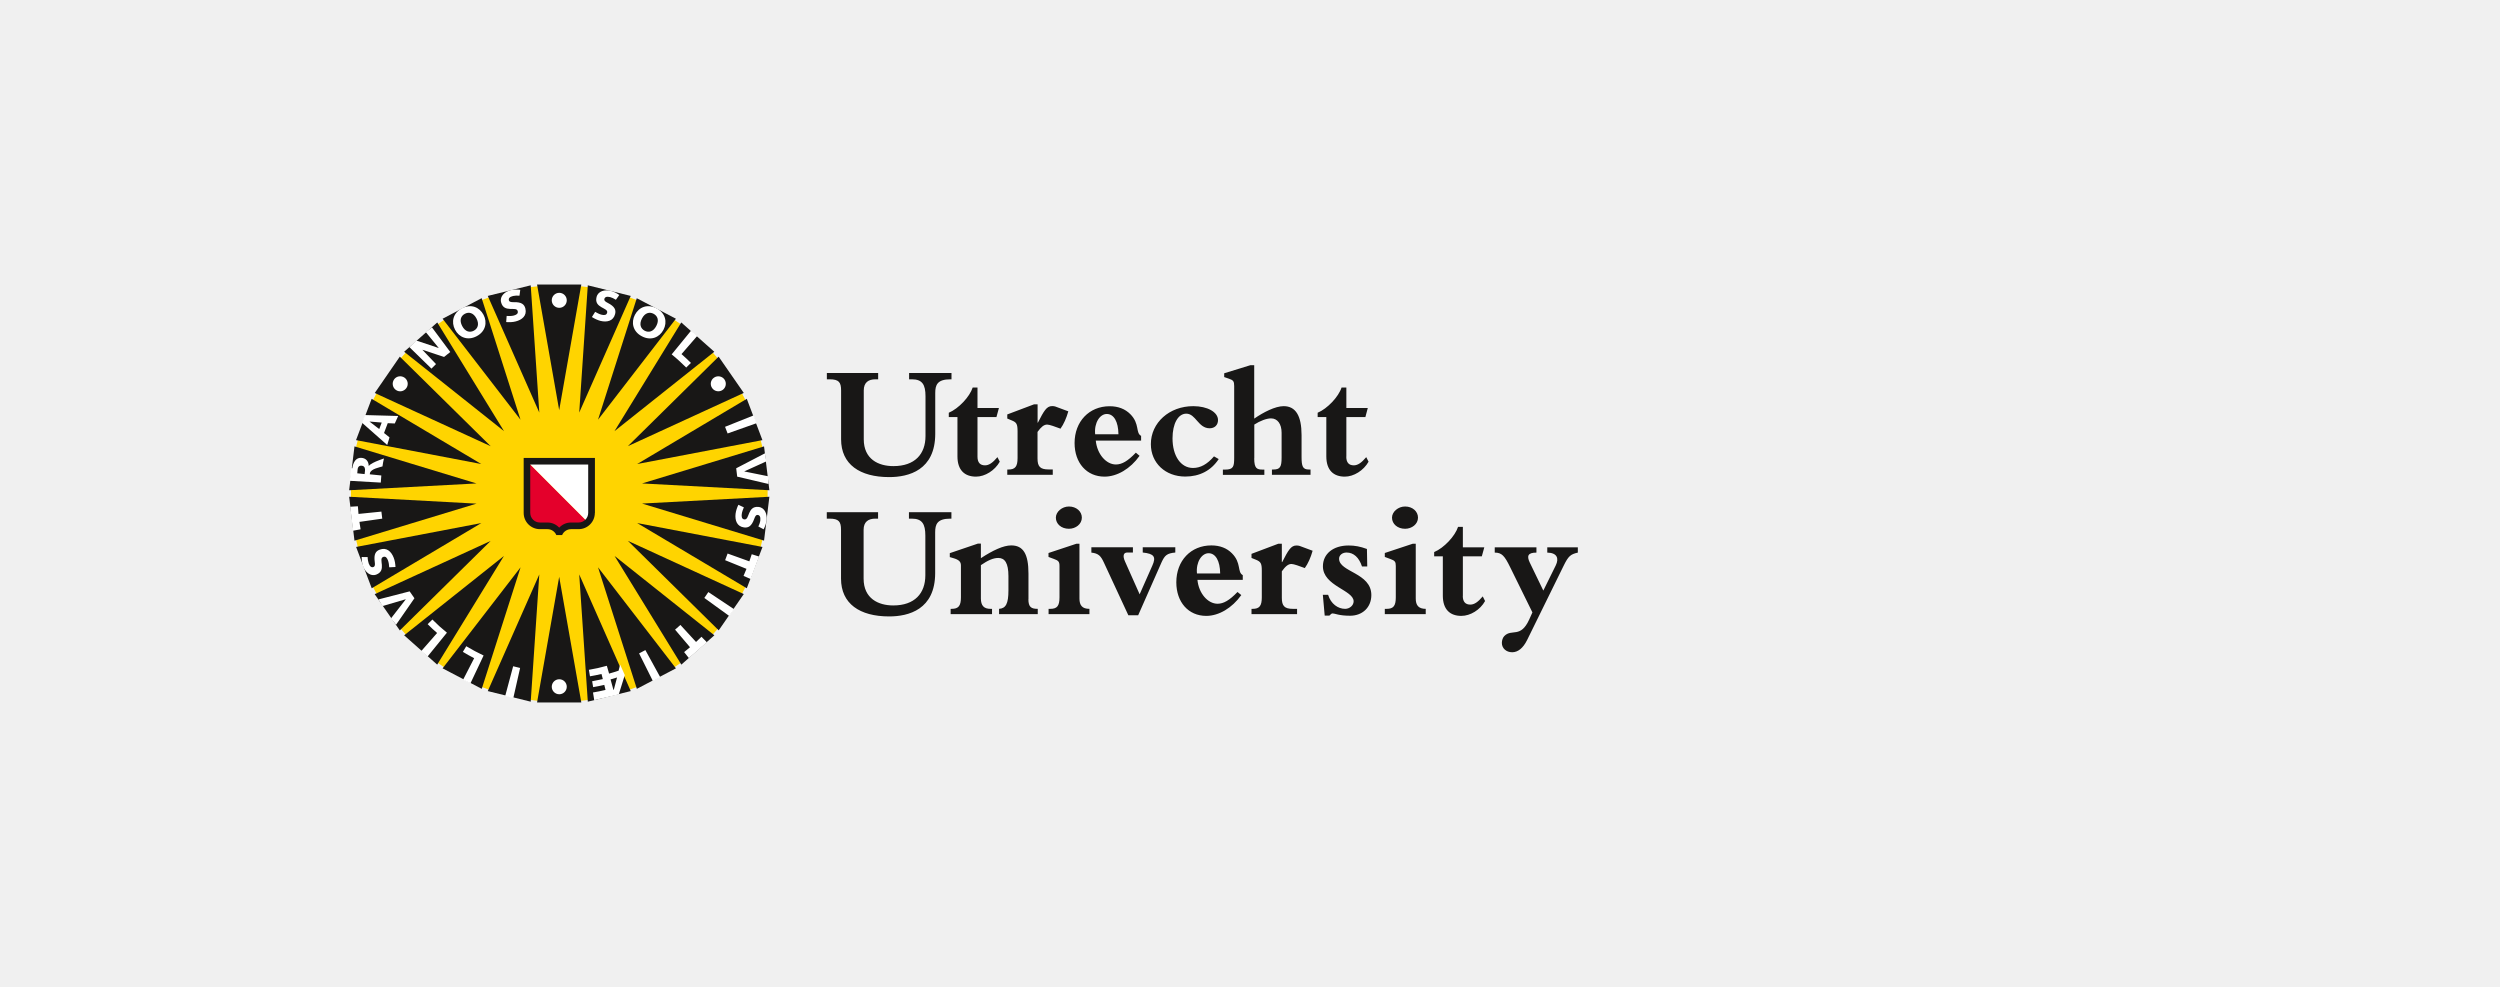
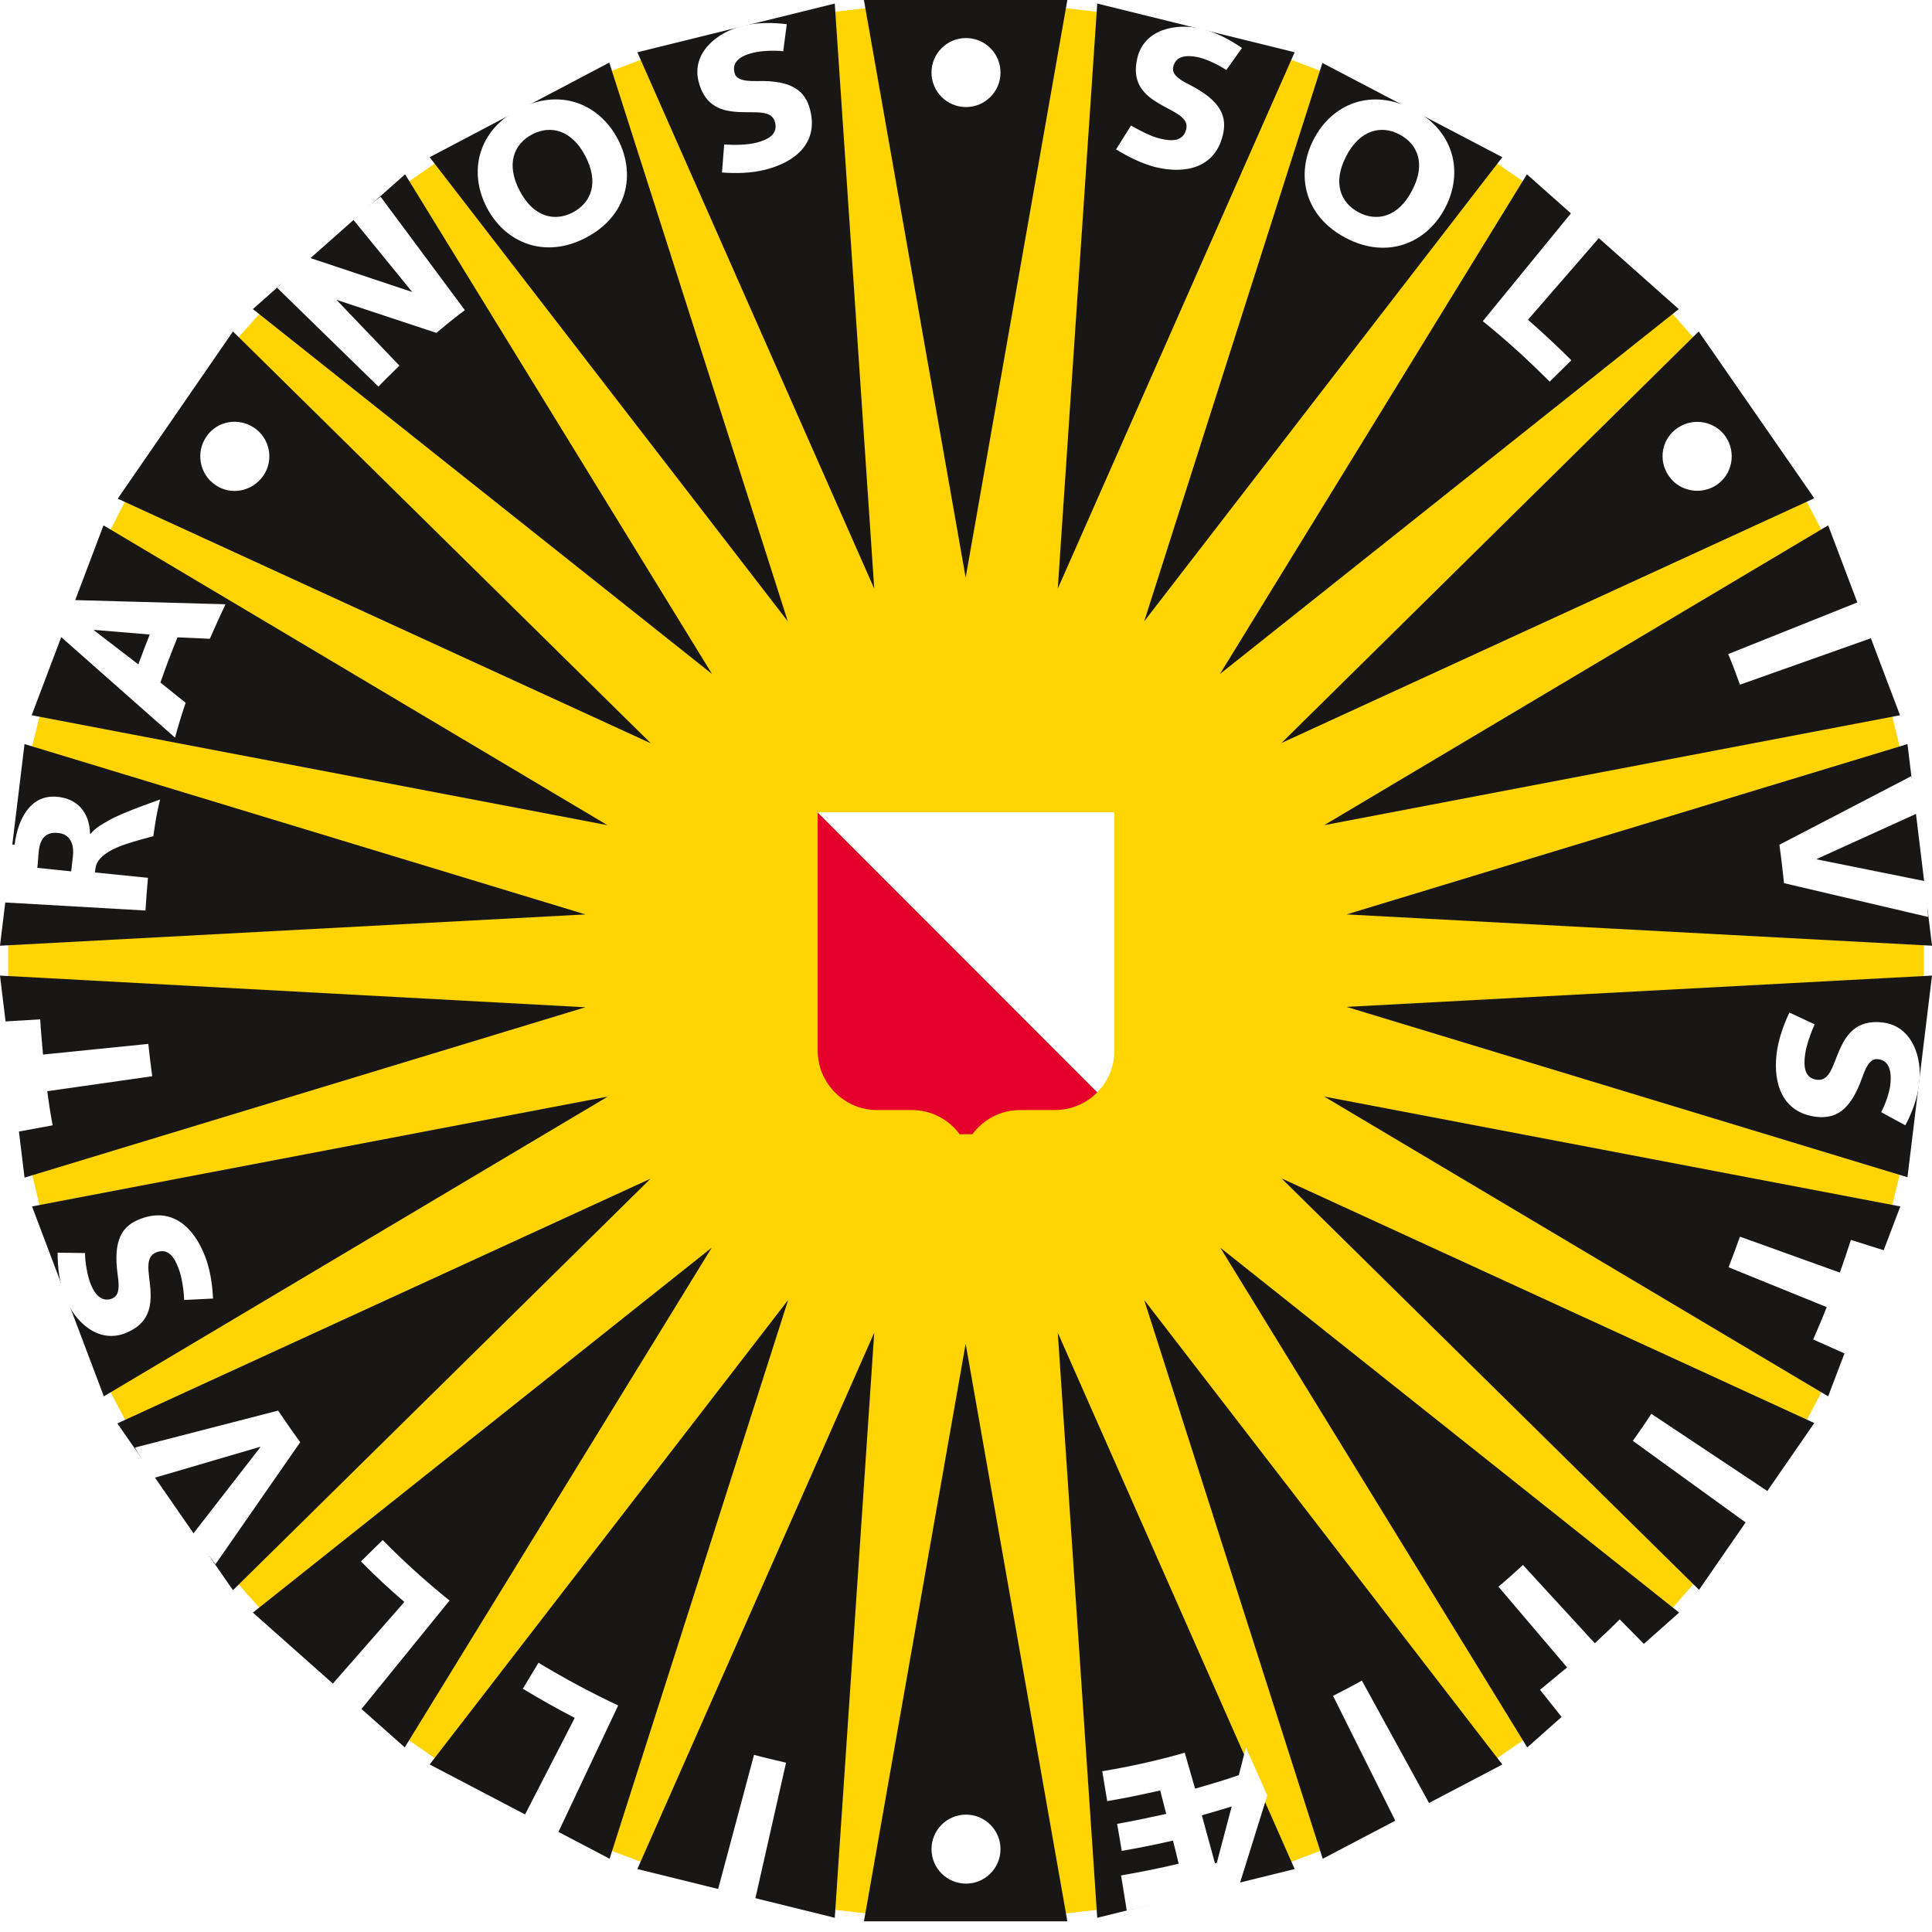
- <svg xmlns="http://www.w3.org/2000/svg" height="987" viewBox="0 0 323.15 127.56" width="2500">
-   <path d="m0 0h323.15v127.56h-323.15z" fill="none" />
-   <path d="m68.1 37.76.51-.66.86-.1.66.51h4.32l.65-.51.87.1.51.66 4.19 1.03.76-.34.82.31.34.76 3.82 2 .82-.15.71.49.15.82 3.24 2.87.83.05.57.65-.05.83 2.45 3.55.8.25.4.77-.24.79 1.53 4.05.71.42.21.85-.43.71.52 4.29.59.59v.87l-.59.59-.52 4.28.43.71-.21.85-.71.43-1.53 4.04.25.79-.41.78-.79.24-2.46 3.56.05.83-.57.65-.83.05-3.23 2.86-.15.82-.72.5-.82-.16-3.82 2.01-.34.76-.82.31-.76-.34-4.19 1.03-.51.66-.86.1-.66-.51h-4.32l-.65.51-.87-.1-.51-.66-4.2-1.03-.75.34-.82-.31-.34-.76-3.82-2-.82.15-.72-.5-.15-.82-3.23-2.86-.83-.05-.58-.65.05-.83-2.45-3.55-.79-.25-.41-.77.25-.8-1.53-4.04-.72-.42-.2-.85.43-.71-.53-4.29-.58-.59v-.87l.58-.59.52-4.28-.43-.72.21-.84.71-.43 1.54-4.04-.25-.79.4-.78.8-.24 2.45-3.56-.05-.83.58-.65.83-.05 3.23-2.86.15-.82.72-.5.81.15 3.83-2 .34-.76.82-.31.75.34z" fill="#ffd400" />
-   <path d="m75.14 36.77-2.86 16.24-2.86-16.24m6.56.1-1.11 16.45 6.66-15.08m.78.3-5.01 15.7 10.07-13.05m.69.48-8.63 14.05 12.9-10.26m.56.63-11.73 11.57 14.98-6.88m.39.76-14.17 8.43 16.19-3.09m.21.81-15.77 4.79 16.46.88m0 .84-16.46.88 15.77 4.79m-.2.82-16.2-3.09 14.17 8.43m-.39.75-14.98-6.88 11.74 11.57m-.56.64-12.9-10.26 8.63 14.05m-.7.48-10.07-13.06 5.02 15.71m-7.18 1.76-2.86-16.24-2.86 16.24m-.82-.1 1.11-16.45-6.66 15.08m-.78-.29 5.02-15.71-10.08 13.06m-.7-.48 8.63-14.05-12.9 10.26m-.56-.63 11.74-11.57-14.99 6.88m-.38-.76 14.17-8.43-16.19 3.09m-.21-.81 15.77-4.79-16.46-.89m0-.84 16.46-.88-15.77-4.79m.2-.81 16.19 3.09-14.17-8.43m.4-.75 14.99 6.88-11.75-11.58m.56-.63 12.91 10.26-8.63-14.05m.69-.48 10.07 13.05-5.02-15.71m.79-.29 6.66 15.08-1.11-16.45m12.93 52.45-6.66-15.08 1.11 16.45" fill="#181716" />
-   <path d="m90.13 43.41-2.04 2.35c.42.37.83.75 1.22 1.14l-.61.6c-.6-.6-1.22-1.17-1.88-1.7l2.51-3.07m8.09 10.95-3.7 1.48c.12.28.23.58.33.86l3.75-1.33m1.48 6.86-3.07-.62v-.01l2.84-1.29-.18-1.04-3.71 1.93c.05.36.09.72.13 1.08l4.05.95m-1.22 9.38-.95-.3c-.1.31-.2.61-.31.92l-2.81-1.01c-.1.28-.21.58-.32.86l2.76 1.12c-.12.31-.25.61-.38.91l.92.41m-2.15 3.89-3.32-2.21c-.16.25-.35.52-.52.76l3.22 2.33m-2.89 3.4-.7-.71c-.23.23-.46.45-.7.67l-2.02-2.2c-.22.2-.46.42-.69.61l1.93 2.27c-.25.21-.51.42-.76.63l.62.78m-3.71 2.46-1.92-3.5c-.26.15-.54.29-.81.43l1.78 3.57m-7.58 2.47-.16-.99c.52-.09 1.04-.19 1.62-.33l-.16-.65c-.52.12-.98.21-1.44.29l-.13-.76c.44-.08.88-.17 1.38-.28l-.17-.66c-.53.12-1.01.22-1.49.3l-.14-.84c.78-.13 1.55-.3 2.32-.52l.29 1.01c.42-.12.83-.24 1.23-.38l.2-.78.6 1.35-.78 2.5m-.64-.6.42-1.59c-.28.09-.57.17-.84.25l.37 1.35zm-12.99 1.07.88-3.89c-.3-.07-.61-.14-.9-.22l-1.03 3.85m-4.49-1.64 1.7-3.6c-.77-.36-1.51-.76-2.24-1.2l-.44.73c.48.29.96.56 1.46.82l-1.43 2.78m-4.59-3 2.5-3.08c-.66-.53-1.29-1.1-1.88-1.7l-.61.6c.39.4.8.78 1.22 1.14l-2.05 2.34m-5.01-5.82 3-.88.01.01-1.91 2.46.65.83 2.38-3.43c-.21-.29-.42-.59-.62-.89l-4.03 1.04m-3.29-8.88.98-.18c-.06-.32-.11-.64-.15-.96l2.95-.42c-.04-.3-.08-.62-.11-.91l-2.96.3c-.03-.33-.06-.66-.08-.99l-.99.06m-.06-3.35 4.01.23c.02-.31.04-.61.07-.92l-1.49-.15c0-.03.01-.1.02-.15.05-.27.37-.47.72-.6.28-.11.9-.27.9-.27.05-.35.1-.68.19-1.03 0 0-1.05.36-1.43.58-.24.14-.38.21-.52.38h-.02c-.01-.61-.37-1-.95-1.04-.7-.05-1.07.58-1.17 1.35l-.17-.01m1.4-.32c.39.04.44.41.41.65-.02.14-.03.3-.05.43l-.95-.1c.02-.16.02-.3.04-.45.03-.4.23-.57.55-.53zm.02-5.56 3.26 2.88c.09-.33.19-.66.3-.98l-.71-.57c.15-.43.31-.85.48-1.27l.91.04c.14-.32.29-.65.44-.97l-4.3-.12m.61.84 1.56.13c-.11.28-.22.56-.32.84l-1.25-.96zm5.14-9.62 2.85 2.78c.19-.2.39-.39.59-.59l-1.77-1.85 2.81.93c.26-.22.53-.44.8-.64l-2.37-3.19-.79.62 1.68 2.06-2.91-.97m22.7-3.04c.34.21.72.4 1.11.5.83.2 1.66.03 1.89-.89.13-.53-.04-.97-.94-1.43-.41-.2-.49-.35-.45-.51.06-.24.27-.36.74-.25.2.05.53.2.75.35l.44-.62c-.35-.24-.71-.43-1.13-.54-.71-.17-1.61 0-1.81.81-.18.73.21 1.06.62 1.3s.84.38.75.72c-.09.35-.42.33-.72.26-.27-.06-.62-.25-.83-.37zm5.56-.29c-.52.99-.27 2.17.9 2.78 1.16.61 2.27.15 2.79-.84s.27-2.16-.89-2.77c-1.17-.62-2.28-.17-2.8.83zm.91.48c.39-.75.99-.88 1.5-.61s.75.83.35 1.58c-.39.75-.99.88-1.5.61s-.74-.83-.35-1.58zm12.46 24.08c-.17.36-.31.76-.36 1.16-.1.85.17 1.65 1.11 1.77.54.06.96-.15 1.3-1.11.15-.44.29-.53.45-.51.24.03.39.23.34.7-.02.21-.13.55-.26.79l.68.37c.2-.38.34-.76.39-1.19.09-.72-.2-1.6-1.02-1.7-.74-.09-1.03.34-1.22.77s-.27.88-.63.84-.38-.38-.34-.69c.03-.27.17-.64.27-.87zm-44.32 8.04c-.02-.4-.08-.82-.23-1.2-.31-.8-.92-1.38-1.81-1.04-.51.19-.78.58-.64 1.58.07.45-.01.6-.16.66-.23.09-.46-.02-.62-.46-.07-.2-.14-.55-.14-.82l-.77-.01c0 .43.05.84.2 1.24.26.68.92 1.32 1.69 1.03.7-.27.75-.78.72-1.25-.04-.47-.17-.9.17-1.03s.51.16.62.45c.1.25.15.65.16.89zm7.7-30.67c.52.99 1.63 1.45 2.79.84s1.41-1.78.89-2.77-1.63-1.45-2.79-.84-1.41 1.78-.89 2.77zm.92-.48c-.39-.75-.16-1.31.35-1.58s1.11-.14 1.5.61.16 1.31-.35 1.58-1.11.14-1.5-.61zm5.69-.51c.4.03.83.02 1.22-.08.83-.21 1.49-.74 1.26-1.67-.13-.53-.49-.85-1.5-.82-.46.01-.6-.09-.63-.24-.06-.24.07-.45.54-.56.2-.05.56-.07.83-.04l.1-.76c-.42-.05-.83-.05-1.25.05-.71.18-1.43.75-1.23 1.56.18.72.68.84 1.15.86s.92-.06 1 .29c.09.35-.22.49-.52.57-.27.07-.66.07-.91.05zm6.86-1.84a.97.97 0 0 0 0-1.94.97.97 0 0 0 0 1.94zm19.76 10.37c.3.44.91.55 1.35.25s.55-.91.25-1.35-.91-.55-1.35-.25c-.45.3-.56.91-.25 1.35zm-20.73 38.61a.97.97 0 0 0 1.94 0 .97.97 0 0 0 -1.94 0zm-18.79-38.61c.31-.44.19-1.05-.25-1.35s-1.05-.2-1.35.25c-.3.44-.19 1.05.25 1.35.44.31 1.04.19 1.35-.25z" fill="#fff" />
-   <path d="m75.98 67.48c-.3.31-.73.5-1.19.5h-.98c-.55 0-1.04.27-1.34.68h-.36c-.3-.41-.79-.68-1.34-.68h-.98c-.92 0-1.67-.75-1.67-1.67v-6.7" fill="#e4002b" />
-   <path d="m68.12 59.61h8.34v6.7c0 .46-.18.87-.48 1.17" fill="#fff" />
-   <path d="m76.89 66.29a2.1 2.1 0 0 1 -2.1 2.1h-.98c-.51 0-.96.31-1.15.76h-.75c-.19-.45-.63-.76-1.14-.76h-.98a2.1 2.1 0 0 1 -2.1-2.1v-7.11h9.21v7.11zm-.86-6.25h-7.49v6.25c0 .68.56 1.24 1.24 1.24h.98c.6 0 1.13.25 1.51.65h.03c.38-.4.91-.65 1.51-.65h.98c.69 0 1.24-.56 1.24-1.24zm41.47-11.84h5.49v.82h-.15c-1.69 0-1.95.74-1.95 1.76v5.27c0 4.72-3.43 5.61-5.95 5.61-3.81 0-6.22-1.65-6.22-4.89v-6.31c0-1.06-.29-1.44-1.48-1.44h-.36v-.82h6.63v.82h-.36c-.89 0-1.5.4-1.5 1.44v6.31c0 2.58 1.9 3.47 3.83 3.47 2.78 0 4.15-1.56 4.15-3.89v-5.15c0-1.5-.43-2.18-1.74-2.18h-.38v-.82zm8.85 10.82c0 .78.36 1.12.97 1.12.51 0 .99-.32 1.61-1.06l.3.59c-.64 1.14-1.91 1.93-3.07 1.93-1.44 0-2.4-.81-2.4-2.62v-5.08h-1.12v-.56c1.27-.53 2.71-2.07 3.09-3.26h.62v2.65h2.77l-.32 1.17h-2.45zm9.74 2.34h-5.89v-.68h.15c.87 0 1.18-.38 1.18-1.48v-3.45c0-.95-.13-1.17-.76-1.42l-.57-.24v-.53l3.47-1.31h.45v2.37h.04c.78-1.52 1.12-2.14 1.84-2.14.15 0 .32.02.42.06l1.67.62c-.25.89-.59 1.65-1.01 2.24-.66-.25-1.44-.53-1.72-.53-.42 0-.78.3-1.25.95v3.43c0 1.02.32 1.42 1.42 1.42h.55v.69zm11.21-2.45c-1.18 1.67-2.9 2.69-4.53 2.69-2.31 0-3.87-1.78-3.87-4.34 0-2.79 1.89-4.76 4.53-4.76 1.13 0 2.01.36 2.67 1.02 1.25 1.25.66 2.43 1.4 2.81v.61h-5.86c.17 1.76 1.35 3.09 2.6 3.09.78 0 1.54-.44 2.58-1.53zm-2.73-2.79c-.02-1.63-.59-2.62-1.51-2.62-.87 0-1.65 1.12-1.5 2.62zm12.96 3.21c-.97 1.48-2.46 2.26-4.32 2.26-2.58 0-4.45-1.76-4.45-4.19 0-2.77 2.39-4.91 5.48-4.91 1.82 0 3.2.76 3.2 1.8 0 .63-.42 1.06-1.08 1.06-1.48 0-1.79-1.89-3.02-1.89-1.06 0-1.78 1.29-1.78 3.19 0 2.29 1.08 3.83 2.65 3.83.96 0 1.84-.48 2.71-1.5zm4.59-.1c0 1.33.36 1.46 1.1 1.46h.21v.68h-5.36v-.68h.3c1.08 0 1.16-.42 1.16-1.55v-9.25c0-.61-.11-.76-.68-.95l-.61-.21v-.49l3.37-1.04h.51v6.9c1.19-.82 2.71-1.61 3.81-1.61 1.55 0 2.31 1.25 2.31 3.74v2.8c0 1.25.15 1.65.95 1.65h.21v.68h-4.99v-.68h.17c.89 0 1.08-.34 1.08-1.55v-3.2c0-1.14-.53-1.86-1.37-1.86-.57 0-1.42.32-2.16.8v4.36zm11.9-.21c0 .78.36 1.12.97 1.12.51 0 .99-.32 1.61-1.06l.3.59c-.64 1.14-1.91 1.93-3.07 1.93-1.44 0-2.39-.81-2.39-2.62v-5.08h-1.12v-.56c1.27-.53 2.71-2.07 3.09-3.26h.62v2.65h2.77l-.31 1.17h-2.46v5.12zm-56.52 7.18h5.48v.83h-.15c-1.69 0-1.95.74-1.95 1.76v5.27c0 4.72-3.43 5.61-5.95 5.61-3.81 0-6.22-1.65-6.22-4.89v-6.31c0-1.06-.29-1.44-1.48-1.44h-.36v-.83h6.63v.83h-.36c-.89 0-1.51.4-1.51 1.44v6.31c0 2.58 1.91 3.47 3.83 3.47 2.78 0 4.15-1.57 4.15-3.9v-5.14c0-1.5-.43-2.18-1.74-2.18h-.38v-.83zm15.43 11.24c0 1.04.38 1.25 1.21 1.25v.68h-5v-.68c.87-.06 1.21-.66 1.21-2.39v-1.84c0-1.69-.47-2.35-1.31-2.35-.66 0-1.36.32-2.25.93v4.3c0 .95.4 1.35 1.25 1.35h.19v.68h-5.35v-.68h.12c.89 0 1.21-.38 1.21-1.48v-4.13c0-.47-.25-.74-1-.95l-.44-.13v-.51l3.62-1.23h.4v1.88c1.54-1.01 2.9-1.65 3.92-1.65 1.55 0 2.23 1.1 2.23 3.64v3.31zm7.9 1.93h-5.29v-.68h.23c.87 0 1.18-.38 1.18-1.48v-4.06c0-.55-.13-.7-.72-.91l-.7-.26v-.51l3.62-1.2h.38v7.09c0 .87.35 1.33 1.29 1.33v.68zm-.99-12.47c0 .85-.81 1.44-1.67 1.44-.98 0-1.69-.62-1.69-1.44 0-.76.8-1.44 1.69-1.44.96 0 1.67.64 1.67 1.44zm1.22 3.83h5.38v.68h-.74c-.45 0-.63.4-.27 1.18l1.88 4.22 1.65-3.73c.49-1.1.24-1.52-1.25-1.67v-.68h4.21v.68c-1.1.1-1.37.38-1.78 1.27l-3.02 6.84h-1.27l-3.15-6.79c-.4-.87-.7-1.21-1.63-1.31v-.69zm19.39 6.18c-1.19 1.67-2.9 2.69-4.53 2.69-2.31 0-3.87-1.78-3.87-4.34 0-2.8 1.88-4.77 4.53-4.77 1.12 0 2.01.36 2.66 1.02 1.25 1.25.66 2.43 1.4 2.82v.61h-5.86c.17 1.76 1.35 3.09 2.6 3.09.78 0 1.54-.44 2.58-1.52zm-2.73-2.79c-.02-1.63-.59-2.62-1.5-2.62-.87 0-1.65 1.12-1.5 2.62zm9.93 5.25h-5.88v-.68h.15c.87 0 1.18-.38 1.18-1.48v-3.45c0-.95-.13-1.16-.76-1.42l-.57-.23v-.53l3.47-1.31h.45v2.37h.05c.78-1.52 1.12-2.14 1.84-2.14.15 0 .32.02.42.06l1.67.62c-.25.89-.59 1.65-1.01 2.24-.66-.25-1.44-.53-1.72-.53-.42 0-.78.29-1.25.95v3.43c0 1.02.32 1.42 1.42 1.42h.55v.68zm3.34-2.5h.68c.36 1.19 1.29 1.82 2.2 1.82.59 0 1.1-.45 1.1-.97 0-1.46-3.97-1.97-3.97-4.53 0-1.61 1.33-2.69 3.32-2.69.81 0 1.49.13 2.37.45l.04 2.26h-.68c-.38-1.16-1.08-1.8-1.99-1.8-.55 0-.97.34-.97.8 0 1.74 4.17 1.8 4.17 4.7 0 1.56-1.12 2.67-2.75 2.67-1.46 0-1.95-.3-2.25-.3-.13 0-.25.09-.42.28h-.61zm13.3 2.5h-5.29v-.68h.24c.87 0 1.18-.38 1.18-1.48v-4.06c0-.55-.12-.7-.72-.91l-.7-.26v-.51l3.62-1.2h.38v7.09c0 .87.36 1.33 1.29 1.33zm-1-12.47c0 .85-.8 1.44-1.67 1.44-.97 0-1.69-.62-1.69-1.44 0-.76.8-1.44 1.69-1.44.97 0 1.67.64 1.67 1.44zm5.79 10.12c0 .78.36 1.12.97 1.12.51 0 .99-.32 1.61-1.06l.3.6c-.63 1.14-1.9 1.92-3.07 1.92-1.44 0-2.39-.81-2.39-2.62v-5.08h-1.12v-.55c1.27-.53 2.71-2.07 3.09-3.26h.62v2.65h2.77l-.32 1.16h-2.45v5.12zm9 2.13-.42.93c-1.12 2.45-2.24 1.14-3.21 2.12-.19.19-.32.55-.32.89 0 .7.57 1.21 1.33 1.21.74 0 1.4-.51 1.93-1.57l4.74-9.64c.59-1.2.87-1.46 1.82-1.67v-.68h-3.95v.68c1.27.02 1.54.74 1.1 1.65l-1.61 3.26-1.76-3.64c-.4-.85-.23-1.27.87-1.27v-.68h-5.39v.68c.91 0 1.27.4 2.01 1.92z" fill="#181716" />
+ <svg xmlns="http://www.w3.org/2000/svg" width="56" height="56" version="1.1" id="svg2">
+   <defs id="defs2" />
+   <g id="g1">
+     <rect fill="#fff" id="canvas_background" height="58" width="58" y="-1" x="-1" />
+     <g display="none" overflow="visible" y="0" x="0" height="100%" width="100%" id="canvasGrid">
+       <rect fill="url(#gridpattern)" stroke-width="0" y="0" x="0" height="100%" width="100%" id="rect1" />
+     </g>
+   </g>
+   <path d="m 23.68,1.021 0.526,-0.68 0.887,-0.103 0.68,0.526 h 4.454 l 0.67,-0.526 0.897,0.103 0.526,0.68 4.32,1.062 0.784,-0.351 0.845,0.32 0.351,0.784 3.938,2.062 0.845,-0.155 0.732,0.505 0.155,0.845 3.34,2.959 0.856,0.052 0.588,0.67 -0.052,0.856 2.526,3.66 0.825,0.258 0.412,0.794 -0.247,0.814 1.577,4.175 0.732,0.433 0.216,0.876 -0.443,0.732 0.536,4.423 0.608,0.608 v 0.897 l -0.608,0.608 -0.536,4.412 0.443,0.732 -0.216,0.876 -0.732,0.443 -1.577,4.165 0.258,0.814 -0.423,0.804 -0.814,0.247 -2.536,3.67 0.052,0.856 -0.588,0.67 -0.856,0.052 -3.33,2.948 -0.155,0.845 -0.742,0.515 -0.845,-0.165 -3.938,2.072 -0.351,0.783 -0.845,0.32 -0.784,-0.351 -4.32,1.062 -0.526,0.68 -0.887,0.103 -0.68,-0.526 h -4.454 l -0.67,0.526 -0.897,-0.103 -0.526,-0.68 -4.33,-1.062 -0.773,0.351 -0.845,-0.32 -0.351,-0.783 -3.938,-2.062 L 12.598,50.959 11.856,50.443 11.701,49.598 8.371,46.649 7.515,46.598 6.918,45.928 6.969,45.072 4.443,41.412 3.629,41.155 3.206,40.361 3.464,39.536 1.887,35.371 1.144,34.938 0.938,34.062 1.381,33.33 0.835,28.907 0.237,28.299 v -0.897 L 0.835,26.794 1.371,22.381 0.928,21.639 1.144,20.773 1.876,20.33 3.464,16.165 3.206,15.35 3.619,14.546 4.443,14.299 6.969,10.629 6.918,9.773 7.515,9.103 8.371,9.052 11.701,6.103 l 0.155,-0.845 0.742,-0.515 0.835,0.155 3.948,-2.062 0.351,-0.784 0.845,-0.32 0.773,0.351 z" fill="#ffd400" id="path2" style="stroke-width:7.736" />
+   <path d="M 30.938,0 27.99,16.742 25.041,0 M 31.804,0.103 30.66,17.062 37.526,1.515 M 38.33,1.825 33.165,18.01 43.546,4.557 M 44.258,5.052 35.361,19.536 48.66,8.959 M 49.237,9.608 37.144,21.536 52.588,14.443 m 0.402,0.784 -14.608,8.691 16.691,-3.186 m 0.216,0.835 -16.258,4.938 16.969,0.907 m 0,0.866 -16.969,0.907 16.258,4.938 M 55.082,34.969 38.381,31.784 52.99,40.474 M 52.588,41.247 37.144,34.155 49.247,46.082 m -0.577,0.66 -13.299,-10.577 8.897,14.485 m -0.722,0.495 -10.381,-13.464 5.175,16.196 m -7.402,1.814 -2.948,-16.742 -2.948,16.742 M 24.196,55.588 25.34,38.629 18.474,54.175 M 17.67,53.876 22.845,37.68 12.454,51.144 M 11.732,50.649 20.629,36.165 7.33,46.742 M 6.753,46.093 18.856,34.165 3.402,41.258 M 3.01,40.474 17.619,31.784 0.928,34.969 M 0.711,34.134 16.969,29.196 0,28.278 M 0,27.412 16.969,26.505 0.711,21.567 M 0.918,20.732 17.608,23.918 3,15.227 M 3.412,14.454 18.866,21.546 6.753,9.608 M 7.33,8.959 20.639,19.536 11.742,5.052 M 12.454,4.557 22.835,18.01 17.66,1.814 M 18.474,1.515 25.34,17.062 24.196,0.103 M 37.526,54.175 30.66,38.629 31.804,55.588" fill="#181716" id="path3" style="stroke-width:7.736" />
+   <path d="m 46.392,6.845 -2.103,2.423 c 0.433,0.381 0.856,0.773 1.258,1.175 l -0.629,0.619 C 44.299,10.443 43.66,9.856 42.979,9.309 l 2.588,-3.165 m 8.34,11.289 -3.814,1.526 c 0.124,0.289 0.237,0.598 0.34,0.887 l 3.866,-1.371 m 1.526,7.072 -3.165,-0.639 v -0.01 l 2.928,-1.33 -0.186,-1.072 -3.825,1.99 c 0.052,0.371 0.093,0.742 0.134,1.113 l 4.175,0.979 m -1.258,9.67 -0.979,-0.309 c -0.103,0.32 -0.206,0.629 -0.32,0.948 L 50.433,35.845 c -0.103,0.289 -0.216,0.598 -0.33,0.887 l 2.845,1.155 c -0.124,0.32 -0.258,0.629 -0.392,0.938 l 0.948,0.423 m -2.216,4.01 -3.423,-2.278 c -0.165,0.258 -0.361,0.536 -0.536,0.784 l 3.32,2.402 m -2.979,3.505 -0.722,-0.732 c -0.237,0.237 -0.474,0.464 -0.722,0.691 l -2.082,-2.268 c -0.227,0.206 -0.474,0.433 -0.711,0.629 l 1.99,2.34 c -0.258,0.216 -0.526,0.433 -0.784,0.649 l 0.639,0.804 m -3.825,2.536 -1.979,-3.608 c -0.268,0.155 -0.557,0.299 -0.835,0.443 l 1.835,3.68 m -7.814,2.546 -0.165,-1.021 c 0.536,-0.093 1.072,-0.196 1.67,-0.34 l -0.165,-0.67 c -0.536,0.124 -1.01,0.216 -1.485,0.299 l -0.134,-0.783 c 0.454,-0.082 0.907,-0.175 1.423,-0.289 L 33.629,51.897 c -0.546,0.124 -1.041,0.227 -1.536,0.309 l -0.144,-0.866 c 0.804,-0.134 1.598,-0.309 2.392,-0.536 l 0.299,1.041 c 0.433,-0.124 0.856,-0.247 1.268,-0.392 l 0.206,-0.804 0.619,1.392 -0.804,2.577 m -0.66,-0.619 0.433,-1.639 c -0.289,0.093 -0.588,0.175 -0.866,0.258 l 0.381,1.392 z m -13.392,1.103 0.907,-4.01 c -0.309,-0.072 -0.629,-0.144 -0.928,-0.227 l -1.062,3.969 M 16.165,53.144 17.918,49.433 C 17.124,49.062 16.361,48.649 15.608,48.196 l -0.454,0.753 c 0.495,0.299 0.99,0.577 1.505,0.845 l -1.474,2.866 m -4.732,-3.093 2.577,-3.175 c -0.68,-0.546 -1.33,-1.134 -1.938,-1.753 l -0.629,0.619 c 0.402,0.412 0.825,0.804 1.258,1.175 L 9.608,48.845 M 4.443,42.845 7.536,41.938 7.546,41.948 5.577,44.484 6.247,45.34 8.701,41.804 C 8.485,41.505 8.268,41.196 8.062,40.887 L 3.907,41.959 M 0.515,32.804 1.526,32.618 C 1.464,32.289 1.412,31.959 1.371,31.629 L 4.412,31.196 C 4.371,30.887 4.33,30.557 4.299,30.258 l -3.052,0.309 c -0.031,-0.34 -0.062,-0.68 -0.082,-1.021 l -1.021,0.062 M 0.082,26.155 4.217,26.392 c 0.021,-0.32 0.041,-0.629 0.072,-0.948 l -1.536,-0.155 c 0,-0.031 0.01,-0.103 0.021,-0.155 0.052,-0.278 0.381,-0.485 0.742,-0.619 0.289,-0.113 0.928,-0.278 0.928,-0.278 0.052,-0.361 0.103,-0.701 0.196,-1.062 0,0 -1.082,0.371 -1.474,0.598 -0.247,0.144 -0.392,0.216 -0.536,0.392 H 2.608 C 2.598,23.536 2.227,23.134 1.629,23.093 0.907,23.041 0.526,23.691 0.423,24.484 L 0.247,24.474 M 1.691,24.144 c 0.402,0.041 0.454,0.423 0.423,0.67 -0.021,0.144 -0.031,0.309 -0.052,0.443 L 1.082,25.155 c 0.021,-0.165 0.021,-0.309 0.041,-0.464 0.031,-0.412 0.237,-0.588 0.567,-0.546 z m 0.021,-5.732 3.361,2.969 C 5.165,21.041 5.268,20.701 5.381,20.371 L 4.649,19.783 c 0.155,-0.443 0.32,-0.876 0.495,-1.309 l 0.938,0.041 C 6.227,18.186 6.381,17.845 6.536,17.515 L 2.103,17.392 m 0.629,0.866 1.608,0.134 C 4.227,18.68 4.113,18.969 4.01,19.258 L 2.722,18.268 Z m 5.299,-9.918 2.938,2.866 c 0.196,-0.206 0.402,-0.402 0.608,-0.608 L 9.753,8.691 12.649,9.649 C 12.918,9.423 13.196,9.196 13.474,8.99 l -2.443,-3.289 -0.814,0.639 1.732,2.124 -3,-1 M 32.35,4.33 c 0.351,0.216 0.742,0.412 1.144,0.515 0.856,0.206 1.711,0.031 1.948,-0.918 0.134,-0.546 -0.041,-1 -0.969,-1.474 -0.423,-0.206 -0.505,-0.361 -0.464,-0.526 0.062,-0.247 0.278,-0.371 0.763,-0.258 0.206,0.052 0.546,0.206 0.773,0.361 l 0.454,-0.639 C 35.639,1.144 35.268,0.948 34.835,0.835 c -0.732,-0.175 -1.66,0 -1.866,0.835 -0.186,0.753 0.216,1.093 0.639,1.34 0.423,0.247 0.866,0.392 0.773,0.742 C 34.289,4.113 33.948,4.093 33.639,4.021 33.361,3.959 33,3.763 32.783,3.639 Z m 5.732,-0.299 c -0.536,1.021 -0.278,2.237 0.928,2.866 1.196,0.629 2.34,0.155 2.876,-0.866 C 42.423,5.01 42.165,3.804 40.969,3.175 39.763,2.536 38.619,3 38.082,4.031 Z m 0.938,0.495 c 0.402,-0.773 1.021,-0.907 1.546,-0.629 0.526,0.278 0.773,0.856 0.361,1.629 C 40.526,6.299 39.907,6.433 39.381,6.155 38.856,5.876 38.619,5.299 39.021,4.526 Z M 51.866,29.35 c -0.175,0.371 -0.32,0.784 -0.371,1.196 -0.103,0.876 0.175,1.701 1.144,1.825 0.557,0.062 0.99,-0.155 1.34,-1.144 0.155,-0.454 0.299,-0.546 0.464,-0.526 0.247,0.031 0.402,0.237 0.351,0.722 -0.021,0.216 -0.134,0.567 -0.268,0.814 l 0.701,0.381 c 0.206,-0.392 0.351,-0.784 0.402,-1.227 0.093,-0.742 -0.206,-1.649 -1.052,-1.753 -0.763,-0.093 -1.062,0.351 -1.258,0.794 -0.196,0.443 -0.278,0.907 -0.649,0.866 -0.371,-0.041 -0.392,-0.392 -0.351,-0.711 0.031,-0.278 0.175,-0.66 0.278,-0.897 z M 6.175,37.639 C 6.155,37.227 6.093,36.794 5.938,36.402 5.619,35.577 4.99,34.979 4.072,35.33 3.546,35.526 3.268,35.928 3.412,36.959 3.484,37.423 3.402,37.577 3.247,37.639 3.01,37.732 2.773,37.619 2.608,37.165 2.536,36.959 2.464,36.598 2.464,36.32 L 1.67,36.309 c 0,0.443 0.052,0.866 0.206,1.278 0.268,0.701 0.948,1.361 1.742,1.062 0.722,-0.278 0.773,-0.804 0.742,-1.289 -0.041,-0.485 -0.175,-0.928 0.175,-1.062 0.351,-0.134 0.526,0.165 0.639,0.464 0.103,0.258 0.155,0.67 0.165,0.918 z M 14.113,6.021 c 0.536,1.021 1.68,1.495 2.876,0.866 1.196,-0.629 1.454,-1.835 0.918,-2.856 -0.536,-1.021 -1.68,-1.495 -2.876,-0.866 -1.196,0.629 -1.454,1.835 -0.918,2.856 z m 0.948,-0.495 c -0.402,-0.773 -0.165,-1.351 0.361,-1.629 0.526,-0.278 1.144,-0.144 1.546,0.629 0.402,0.773 0.165,1.351 -0.361,1.629 -0.526,0.278 -1.144,0.144 -1.546,-0.629 z m 5.866,-0.526 c 0.412,0.031 0.856,0.021 1.258,-0.082 C 23.041,4.701 23.722,4.155 23.485,3.196 23.351,2.649 22.979,2.32 21.938,2.35 21.464,2.361 21.32,2.258 21.289,2.103 c -0.062,-0.247 0.072,-0.464 0.557,-0.577 0.206,-0.052 0.577,-0.072 0.856,-0.041 l 0.103,-0.784 c -0.433,-0.052 -0.856,-0.052 -1.289,0.052 -0.732,0.186 -1.474,0.773 -1.268,1.608 0.186,0.742 0.701,0.866 1.186,0.887 0.485,0.021 0.948,-0.062 1.031,0.299 0.093,0.361 -0.227,0.505 -0.536,0.588 -0.278,0.072 -0.68,0.072 -0.938,0.052 z M 28,3.103 a 1,1 0 0 0 0,-2 1,1 0 0 0 0,2 z M 48.371,13.794 c 0.309,0.454 0.938,0.567 1.392,0.258 0.454,-0.309 0.567,-0.938 0.258,-1.392 -0.309,-0.454 -0.938,-0.567 -1.392,-0.258 -0.464,0.309 -0.577,0.938 -0.258,1.392 z M 27,53.598 a 1,1 0 0 0 2,0 1,1 0 0 0 -2,0 z M 7.629,13.794 C 7.948,13.34 7.825,12.711 7.371,12.402 6.918,12.093 6.289,12.196 5.979,12.66 c -0.309,0.454 -0.196,1.082 0.258,1.392 0.454,0.32 1.072,0.196 1.392,-0.258 z" fill="#ffffff" id="path4" style="stroke-width:7.736" />
+   <path d="m 31.804,31.66 c -0.309,0.32 -0.753,0.515 -1.227,0.515 h -1.01 c -0.567,0 -1.072,0.278 -1.381,0.701 h -0.371 c -0.309,-0.423 -0.814,-0.701 -1.381,-0.701 h -1.01 c -0.948,0 -1.722,-0.773 -1.722,-1.722 v -6.907" fill="#e4002b" id="path5" style="stroke-width:7.736" />
+   <path d="m 23.701,23.546 h 8.598 v 6.907 c 0,0.474 -0.186,0.897 -0.495,1.206" fill="#ffffff" id="path6" style="stroke-width:7.736" />
</svg>
